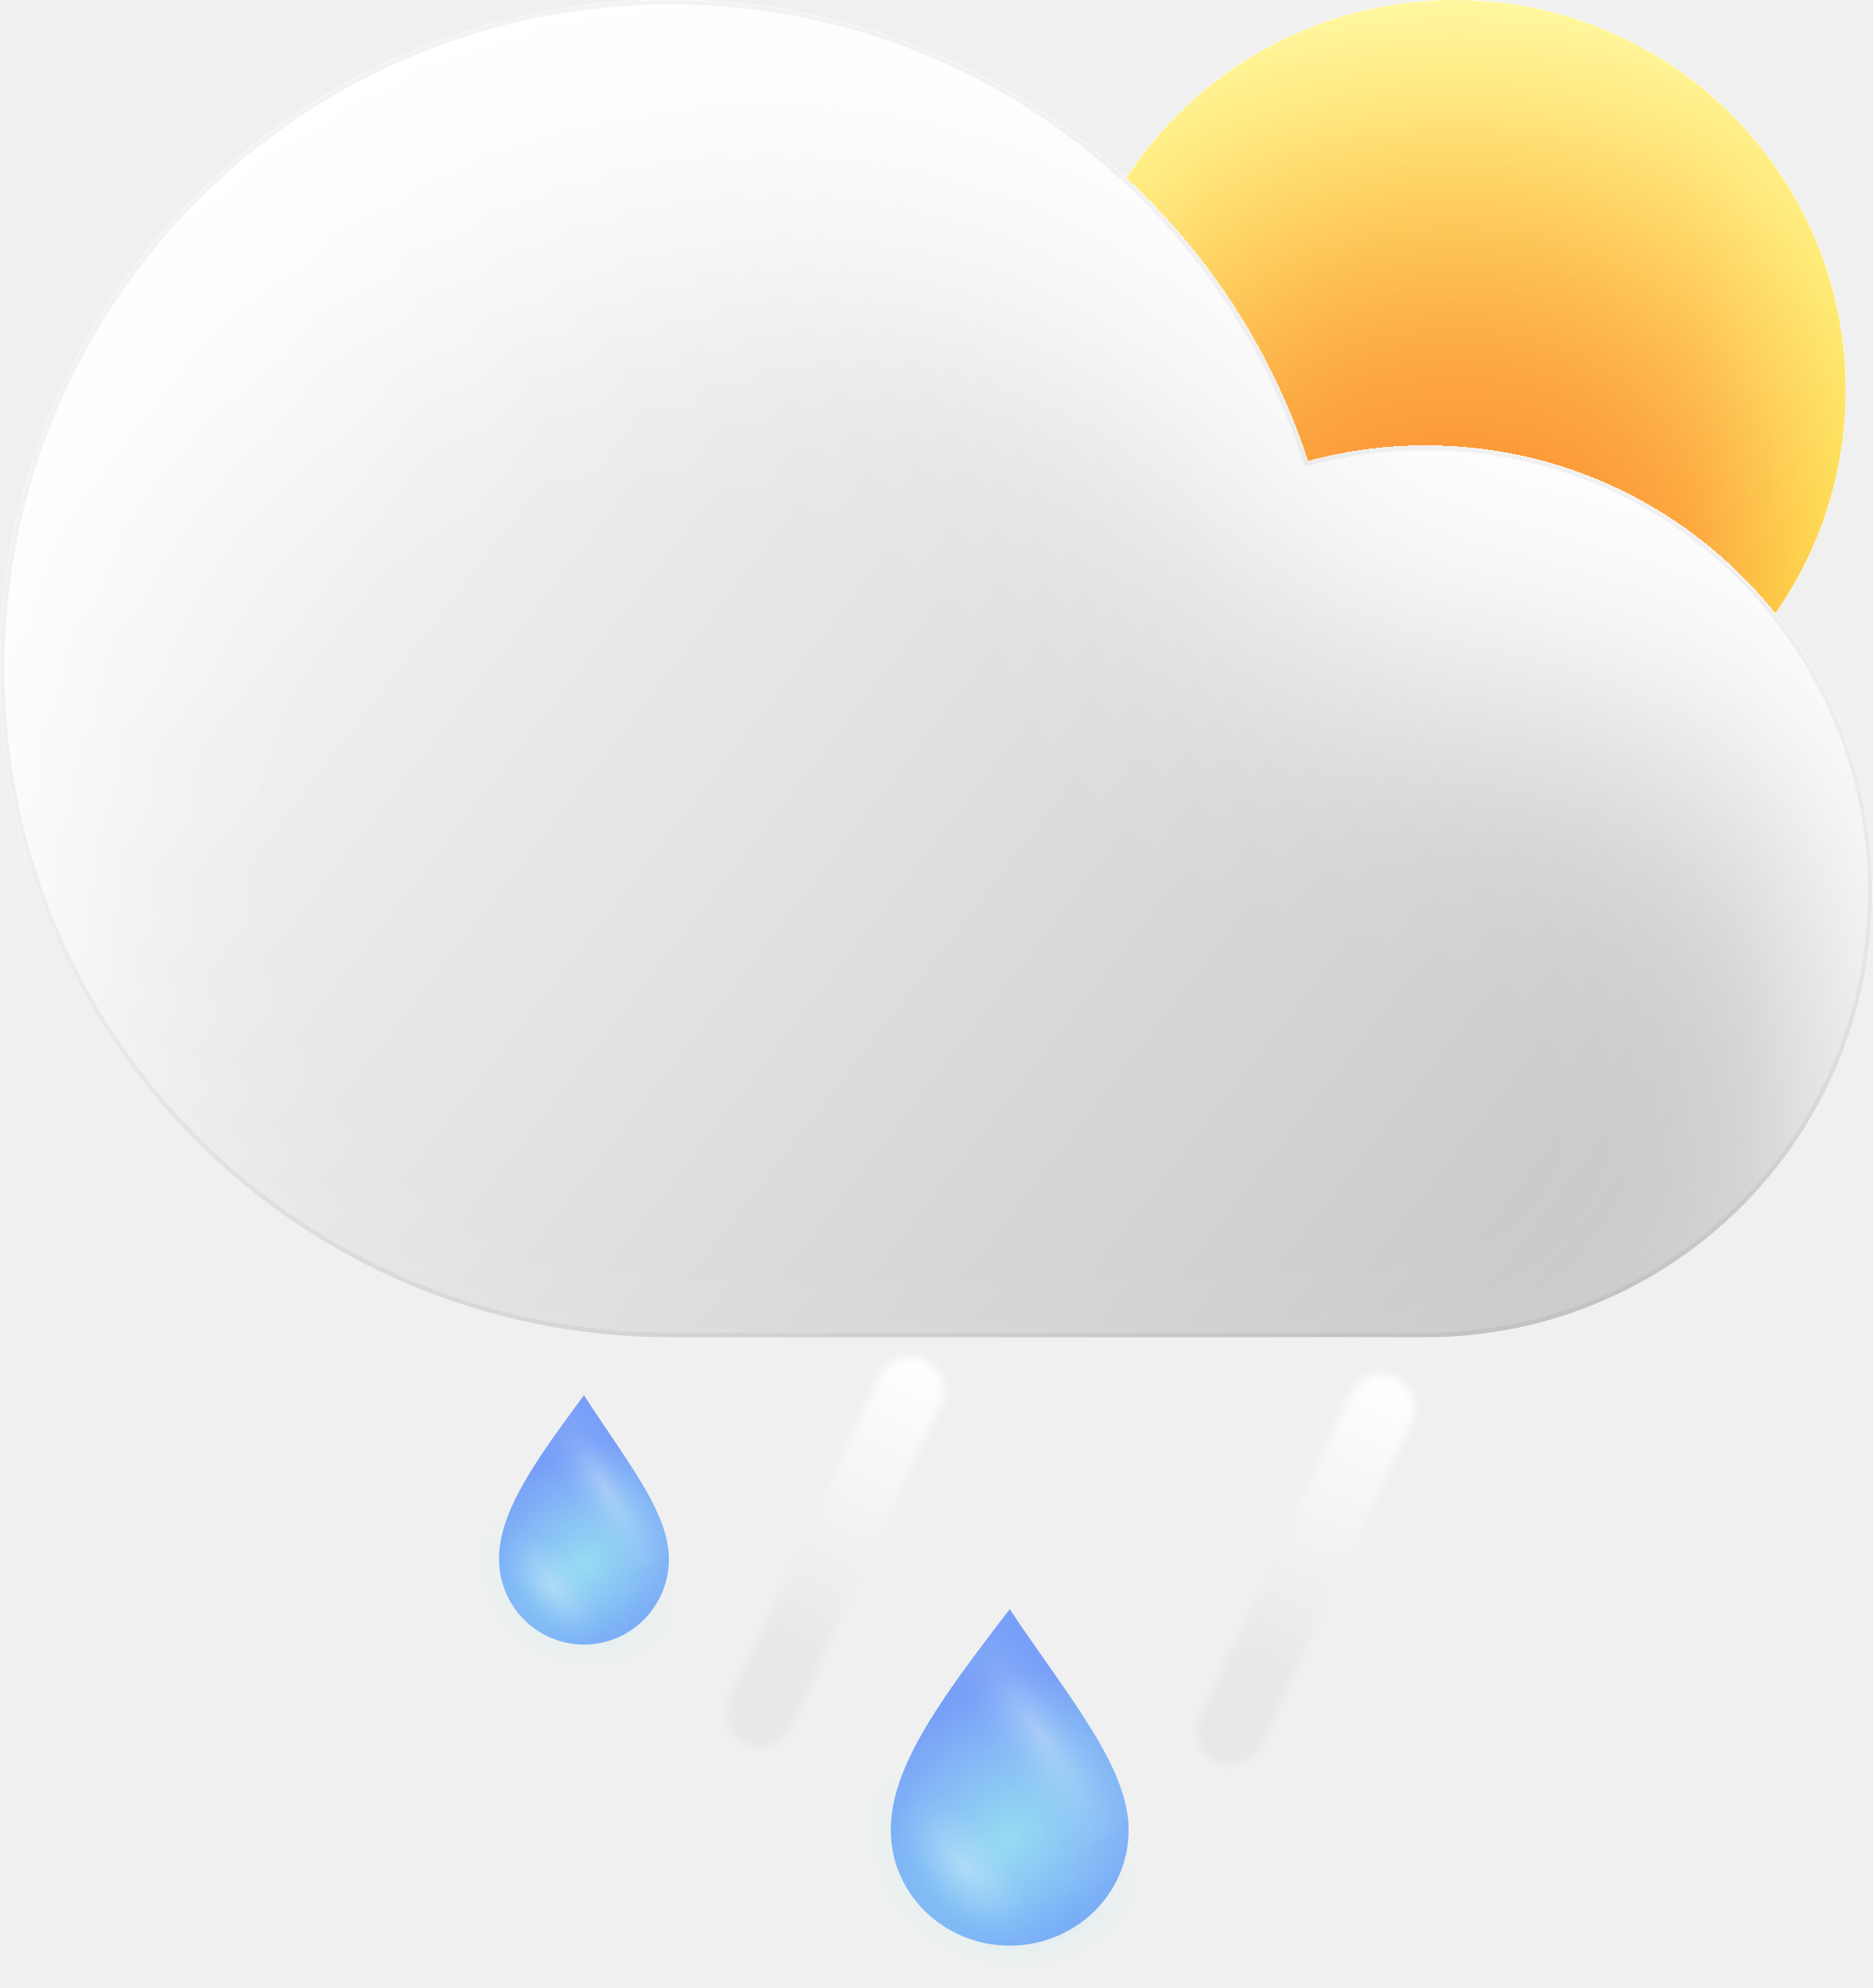
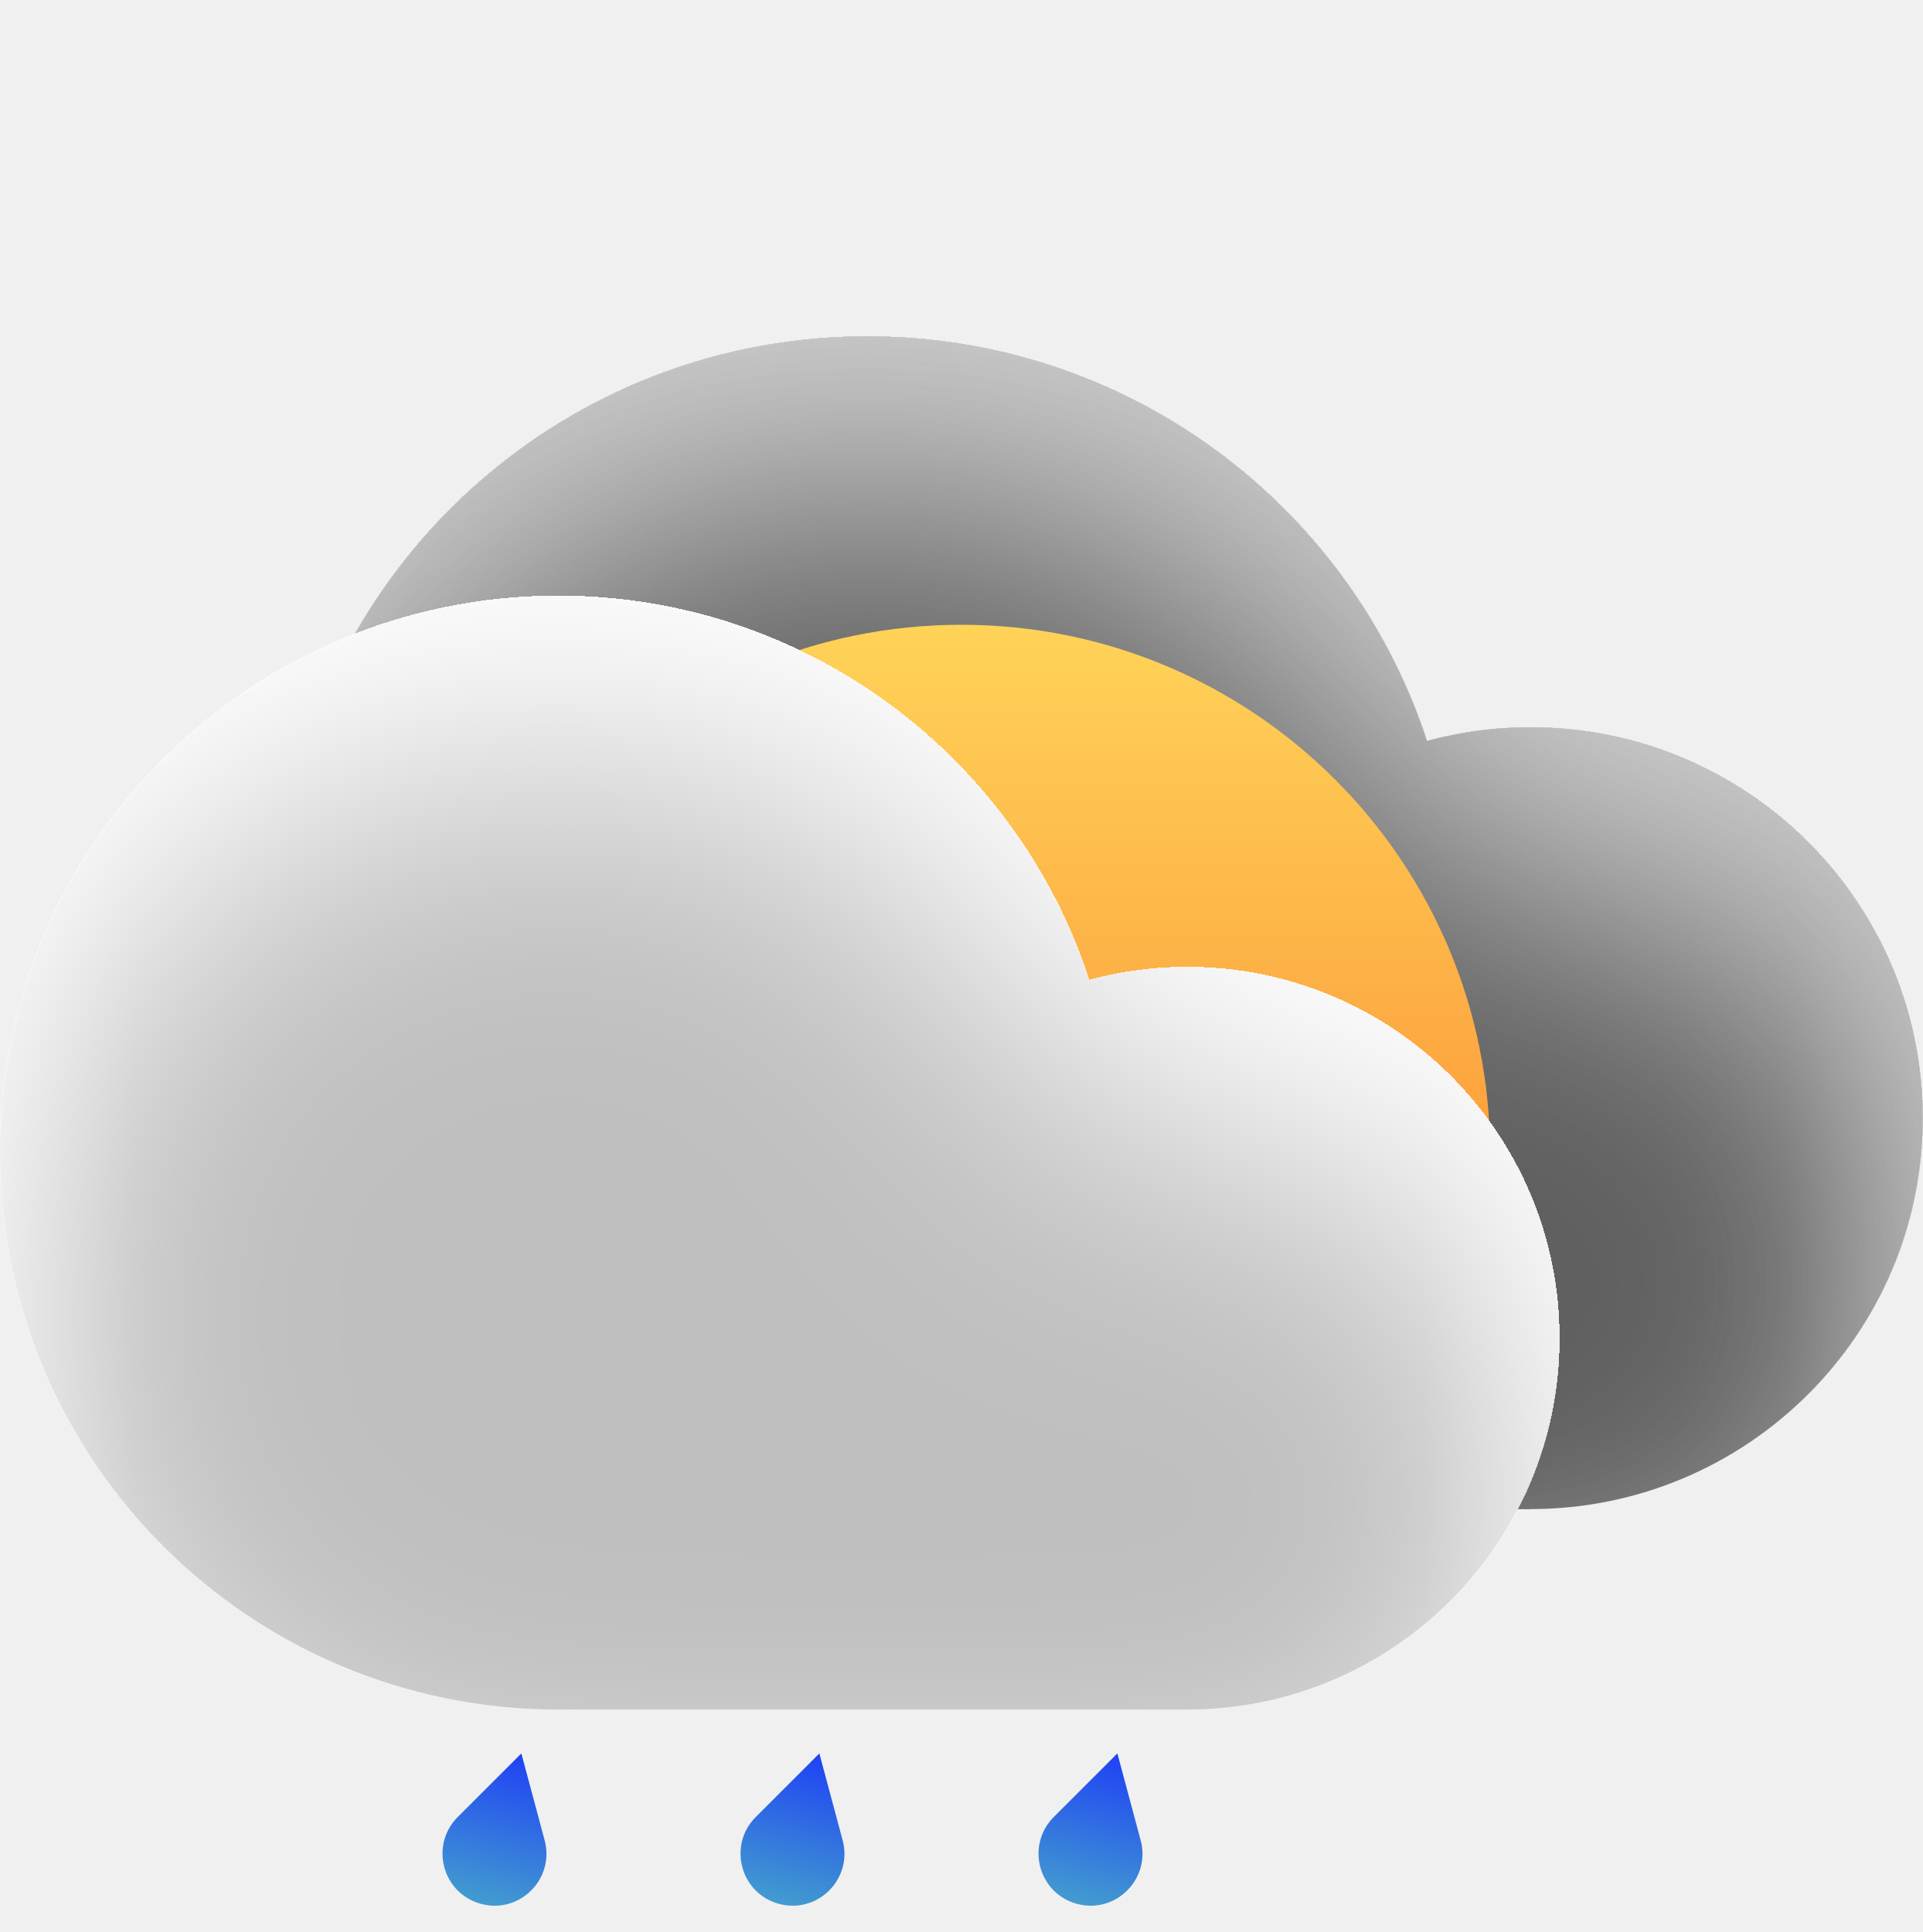
- <svg xmlns="http://www.w3.org/2000/svg" width="420" height="446" viewBox="0 0 420 446" fill="none">
-   <g style="mix-blend-mode:color-burn" opacity="0.5" filter="url(#filter0_f_2_11)">
-     <path fill-rule="evenodd" clip-rule="evenodd" d="M253.163 414.382C248.737 422.751 239.766 428.477 229.42 428.477C214.685 428.477 202.74 416.865 202.74 402.542C202.74 400.488 202.976 398.412 203.425 396.304C201.278 401.289 200.072 406.046 200.072 410.689C200.072 425.012 212.017 436.624 226.752 436.624C240.197 436.624 251.319 426.956 253.163 414.382Z" fill="url(#paint0_radial_2_11)" fill-opacity="0.3" />
+ <svg xmlns="http://www.w3.org/2000/svg" width="200" height="201" viewBox="0 0 200 201" fill="none">
+   <g filter="url(#filter0_i_65_62)">
+     <path d="M90.217 107.387H159.188V157H90.217V107.387Z" fill="#605F5F" />
+     <path d="M151.434 96C151.434 129.689 124.026 157 90.217 157C56.408 157 29 129.689 29 96C29 62.311 56.408 35 90.217 35C124.026 35 151.434 62.311 151.434 96Z" fill="#605F5F" />
+     <path d="M200 116.333C200 138.793 181.728 157 159.188 157C136.649 157 118.377 138.793 118.377 116.333C118.377 93.874 136.649 75.667 159.189 75.667C181.728 75.667 200 93.874 200 116.333Z" fill="#605F5F" />
  </g>
-   <path opacity="0.5" d="M253.165 410.561C253.165 424.884 241.22 436.495 226.485 436.495C211.75 436.495 199.806 424.884 199.806 410.561C199.806 396.237 211.278 380.824 226.485 361C239.291 380.281 253.165 396.237 253.165 410.561Z" fill="url(#paint1_radial_2_11)" />
-   <g style="mix-blend-mode:screen" opacity="0.3">
-     <ellipse cx="233.288" cy="389.243" rx="27.346" ry="27.157" fill="url(#paint2_radial_2_11)" />
+   <circle cx="100" cy="120" r="55" fill="url(#paint0_linear_65_62)" />
+   <g filter="url(#filter1_i_65_62)">
+     <path d="M58.067 130.742H123.489V177.857H58.067V130.742Z" fill="#BFBFBF" />
+     <path d="M116.134 119.929C116.134 151.922 90.136 177.857 58.067 177.857C25.997 177.857 0 151.922 0 119.929C0 87.936 25.997 62 58.067 62C90.136 62 116.134 87.936 116.134 119.929Z" fill="#BFBFBF" />
+     <path d="M162.2 139.238C162.2 160.567 144.868 177.857 123.489 177.857C102.109 177.857 84.778 160.567 84.778 139.238C84.778 117.909 102.109 100.619 123.489 100.619C144.868 100.619 162.2 117.909 162.2 139.238Z" fill="#BFBFBF" />
  </g>
-   <g style="mix-blend-mode:screen" opacity="0.3">
-     <ellipse cx="217.814" cy="418.843" rx="27.346" ry="27.157" fill="url(#paint3_radial_2_11)" />
-   </g>
-   <g style="mix-blend-mode:color-burn" opacity="0.5" filter="url(#filter1_f_2_11)">
-     <path fill-rule="evenodd" clip-rule="evenodd" d="M150.047 352.566C146.886 358.769 140.478 363.012 133.088 363.012C122.563 363.012 114.031 354.406 114.031 343.79C114.031 342.268 114.2 340.729 114.52 339.166C112.986 342.861 112.125 346.387 112.125 349.828C112.125 360.444 120.658 369.05 131.182 369.05C140.786 369.05 148.73 361.885 150.047 352.566Z" fill="url(#paint4_radial_2_11)" fill-opacity="0.3" />
-   </g>
-   <path opacity="0.5" d="M150.048 349.733C150.048 360.349 141.516 368.955 130.991 368.955C120.467 368.955 111.935 360.349 111.935 349.733C111.935 339.117 120.129 327.693 130.991 313C140.139 327.291 150.048 339.117 150.048 349.733Z" fill="url(#paint5_radial_2_11)" />
-   <g style="mix-blend-mode:screen" opacity="0.3">
-     <ellipse cx="135.851" cy="333.933" rx="19.533" ry="20.128" fill="url(#paint6_radial_2_11)" />
-   </g>
-   <g style="mix-blend-mode:screen" opacity="0.3">
-     <ellipse cx="124.798" cy="355.872" rx="19.533" ry="20.128" fill="url(#paint7_radial_2_11)" />
-   </g>
-   <g filter="url(#filter2_f_2_11)">
-     <line x1="7.5" y1="-7.5" x2="87.388" y2="-7.5" transform="matrix(-0.422558 0.906336 -0.907105 -0.420905 306.095 306)" stroke="url(#paint8_linear_2_11)" stroke-width="15" stroke-linecap="round" />
-   </g>
-   <g filter="url(#filter3_f_2_11)">
-     <line x1="7.5" y1="-7.5" x2="87.388" y2="-7.5" transform="matrix(-0.422558 0.906336 -0.907105 -0.420905 200.492 302)" stroke="url(#paint9_linear_2_11)" stroke-width="15" stroke-linecap="round" />
-   </g>
-   <g filter="url(#filter4_i_2_11)">
-     <ellipse cx="326.291" cy="87.5" rx="87.709" ry="87.5" fill="url(#paint10_linear_2_11)" />
-   </g>
-   <mask id="path-12-inside-1_2_11" fill="white">
-     <path fill-rule="evenodd" clip-rule="evenodd" d="M319.761 300L150.358 300C67.318 300 0 232.843 0 150C0 67.157 67.318 0 150.358 0C217.131 0 273.738 43.423 293.354 103.507C301.767 101.22 310.621 100 319.761 100C375.122 100 420 144.771 420 200C420 255.228 375.122 300 319.761 300Z" />
-   </mask>
-   <g filter="url(#filter5_i_2_11)">
-     <path fill-rule="evenodd" clip-rule="evenodd" d="M319.761 300L150.358 300C67.318 300 0 232.843 0 150C0 67.157 67.318 0 150.358 0C217.131 0 273.738 43.423 293.354 103.507C301.767 101.22 310.621 100 319.761 100C375.122 100 420 144.771 420 200C420 255.228 375.122 300 319.761 300Z" fill="url(#paint11_linear_2_11)" />
-   </g>
-   <path d="M150.358 300V299V300ZM319.761 300V301V300ZM293.354 103.507L292.403 103.817L292.698 104.721L293.616 104.472L293.354 103.507ZM150.358 301L319.761 301V299L150.358 299V301ZM-1 150C-1 233.397 66.767 301 150.358 301V299C67.868 299 1 232.288 1 150H-1ZM150.358 -1C66.767 -1 -1 66.603 -1 150H1C1 67.712 67.868 1 150.358 1V-1ZM294.304 103.196C274.558 42.712 217.575 -1 150.358 -1V1C216.687 1 272.918 44.133 292.403 103.817L294.304 103.196ZM293.616 104.472C301.945 102.208 310.711 101 319.761 101V99C310.532 99 301.59 100.232 293.091 102.542L293.616 104.472ZM319.761 101C374.572 101 419 145.326 419 200H421C421 144.217 375.672 99 319.761 99V101ZM419 200C419 254.674 374.572 299 319.761 299V301C375.672 301 421 255.783 421 200H419Z" fill="black" fill-opacity="0.05" mask="url(#path-12-inside-1_2_11)" />
+   <path d="M54.232 182.422L56.654 191.459C57.73 195.476 54.054 199.152 50.038 198.076C46.021 196.999 44.675 191.978 47.616 189.038L54.232 182.422Z" fill="url(#paint1_linear_65_62)" />
+   <path d="M85.232 182.422L87.654 191.459C88.73 195.476 85.055 199.152 81.038 198.076C77.021 196.999 75.675 191.978 78.616 189.038L85.232 182.422Z" fill="url(#paint2_linear_65_62)" />
+   <path d="M116.232 182.422L118.654 191.459C119.73 195.476 116.054 199.152 112.038 198.076C108.021 196.999 106.676 191.978 109.616 189.038L116.232 182.422Z" fill="url(#paint3_linear_65_62)" />
  <defs>
-     <filter id="filter0_f_2_11" x="192.072" y="388.304" width="69.091" height="56.32" filterUnits="userSpaceOnUse" color-interpolation-filters="sRGB">
-       <feFlood flood-opacity="0" result="BackgroundImageFix" />
-       <feBlend mode="normal" in="SourceGraphic" in2="BackgroundImageFix" result="shape" />
-       <feGaussianBlur stdDeviation="4" result="effect1_foregroundBlur_2_11" />
-     </filter>
-     <filter id="filter1_f_2_11" x="104.125" y="331.166" width="53.922" height="45.884" filterUnits="userSpaceOnUse" color-interpolation-filters="sRGB">
-       <feFlood flood-opacity="0" result="BackgroundImageFix" />
-       <feBlend mode="normal" in="SourceGraphic" in2="BackgroundImageFix" result="shape" />
-       <feGaussianBlur stdDeviation="4" result="effect1_foregroundBlur_2_11" />
-     </filter>
-     <filter id="filter2_f_2_11" x="266.465" y="306.458" width="52.771" height="91.398" filterUnits="userSpaceOnUse" color-interpolation-filters="sRGB">
-       <feFlood flood-opacity="0" result="BackgroundImageFix" />
-       <feBlend mode="normal" in="SourceGraphic" in2="BackgroundImageFix" result="shape" />
-       <feGaussianBlur stdDeviation="1" result="effect1_foregroundBlur_2_11" />
-     </filter>
-     <filter id="filter3_f_2_11" x="160.862" y="302.458" width="52.771" height="91.398" filterUnits="userSpaceOnUse" color-interpolation-filters="sRGB">
-       <feFlood flood-opacity="0" result="BackgroundImageFix" />
-       <feBlend mode="normal" in="SourceGraphic" in2="BackgroundImageFix" result="shape" />
-       <feGaussianBlur stdDeviation="1" result="effect1_foregroundBlur_2_11" />
-     </filter>
-     <filter id="filter4_i_2_11" x="238.582" y="0" width="175.418" height="195" filterUnits="userSpaceOnUse" color-interpolation-filters="sRGB">
+     <filter id="filter0_i_65_62" x="29" y="35" width="171" height="139" filterUnits="userSpaceOnUse" color-interpolation-filters="sRGB">
      <feFlood flood-opacity="0" result="BackgroundImageFix" />
      <feBlend mode="normal" in="SourceGraphic" in2="BackgroundImageFix" result="shape" />
      <feColorMatrix in="SourceAlpha" type="matrix" values="0 0 0 0 0 0 0 0 0 0 0 0 0 0 0 0 0 0 127 0" result="hardAlpha" />
-       <feOffset dy="20" />
-       <feGaussianBlur stdDeviation="35" />
+       <feOffset dy="17" />
+       <feGaussianBlur stdDeviation="14.8" />
      <feComposite in2="hardAlpha" operator="arithmetic" k2="-1" k3="1" />
-       <feColorMatrix type="matrix" values="0 0 0 0 1 0 0 0 0 1 0 0 0 0 1 0 0 0 1 0" />
-       <feBlend mode="overlay" in2="shape" result="effect1_innerShadow_2_11" />
+       <feColorMatrix type="matrix" values="0 0 0 0 0.808 0 0 0 0 0.808 0 0 0 0 0.808 0 0 0 1 0" />
+       <feBlend mode="normal" in2="shape" result="effect1_innerShadow_65_62" />
    </filter>
-     <filter id="filter5_i_2_11" x="0" y="0" width="420" height="348.647" filterUnits="userSpaceOnUse" color-interpolation-filters="sRGB">
+     <filter id="filter1_i_65_62" x="0" y="62" width="162.2" height="132.857" filterUnits="userSpaceOnUse" color-interpolation-filters="sRGB">
      <feFlood flood-opacity="0" result="BackgroundImageFix" />
      <feBlend mode="normal" in="SourceGraphic" in2="BackgroundImageFix" result="shape" />
      <feColorMatrix in="SourceAlpha" type="matrix" values="0 0 0 0 0 0 0 0 0 0 0 0 0 0 0 0 0 0 127 0" result="hardAlpha" />
-       <feOffset dy="48.647" />
-       <feGaussianBlur stdDeviation="30" />
+       <feOffset dy="17" />
+       <feGaussianBlur stdDeviation="14.8" />
      <feComposite in2="hardAlpha" operator="arithmetic" k2="-1" k3="1" />
      <feColorMatrix type="matrix" values="0 0 0 0 1 0 0 0 0 1 0 0 0 0 1 0 0 0 1 0" />
-       <feBlend mode="normal" in2="shape" result="effect1_innerShadow_2_11" />
+       <feBlend mode="normal" in2="shape" result="effect1_innerShadow_65_62" />
    </filter>
-     <radialGradient id="paint0_radial_2_11" cx="0" cy="0" r="1" gradientUnits="userSpaceOnUse" gradientTransform="translate(226.752 412.454) rotate(-38.1866) scale(44.8052 32.3736)">
-       <stop stop-color="#3CC7F5" />
-       <stop offset="0" stop-color="#3CC7F5" />
-       <stop offset="1" stop-color="#004DFF" />
-     </radialGradient>
-     <radialGradient id="paint1_radial_2_11" cx="0" cy="0" r="1" gradientUnits="userSpaceOnUse" gradientTransform="translate(226.485 412.326) rotate(-38.1866) scale(44.8052 32.3736)">
-       <stop stop-color="#3CC7F5" />
-       <stop offset="0" stop-color="#3CC7F5" />
-       <stop offset="1" stop-color="#004DFF" />
-     </radialGradient>
-     <radialGradient id="paint2_radial_2_11" cx="0" cy="0" r="1" gradientUnits="userSpaceOnUse" gradientTransform="translate(233.288 389.243) rotate(56.4667) scale(38.1172 11.064)">
-       <stop stop-color="white" />
-       <stop offset="0.555" stop-color="#BDDBF1" stop-opacity="0.25" />
-       <stop offset="1" stop-color="#5686F5" stop-opacity="0" />
-     </radialGradient>
-     <radialGradient id="paint3_radial_2_11" cx="0" cy="0" r="1" gradientUnits="userSpaceOnUse" gradientTransform="translate(216.347 418.843) rotate(50.2202) scale(20.8486 10.104)">
-       <stop stop-color="white" />
-       <stop offset="0.674" stop-color="#BDDBF1" stop-opacity="0.25" />
-       <stop offset="1" stop-color="#5686F5" stop-opacity="0" />
-     </radialGradient>
-     <radialGradient id="paint4_radial_2_11" cx="0" cy="0" r="1" gradientUnits="userSpaceOnUse" gradientTransform="translate(131.182 351.137) rotate(-39.2197) scale(32.4694 23.6503)">
-       <stop stop-color="#3CC7F5" />
-       <stop offset="0" stop-color="#3CC7F5" />
-       <stop offset="1" stop-color="#004DFF" />
-     </radialGradient>
-     <radialGradient id="paint5_radial_2_11" cx="0" cy="0" r="1" gradientUnits="userSpaceOnUse" gradientTransform="translate(130.991 351.042) rotate(-39.2198) scale(32.4695 23.6504)">
-       <stop stop-color="#3CC7F5" />
-       <stop offset="0" stop-color="#3CC7F5" />
-       <stop offset="1" stop-color="#004DFF" />
-     </radialGradient>
-     <radialGradient id="paint6_radial_2_11" cx="0" cy="0" r="1" gradientUnits="userSpaceOnUse" gradientTransform="translate(135.851 333.933) rotate(57.4345) scale(27.9428 7.9902)">
-       <stop stop-color="white" />
-       <stop offset="0.555" stop-color="#BDDBF1" stop-opacity="0.25" />
-       <stop offset="1" stop-color="#5686F5" stop-opacity="0" />
-     </radialGradient>
-     <radialGradient id="paint7_radial_2_11" cx="0" cy="0" r="1" gradientUnits="userSpaceOnUse" gradientTransform="translate(123.75 355.872) rotate(51.2577) scale(15.2255 7.32477)">
-       <stop stop-color="white" />
-       <stop offset="0.674" stop-color="#BDDBF1" stop-opacity="0.25" />
-       <stop offset="1" stop-color="#5686F5" stop-opacity="0" />
-     </radialGradient>
-     <linearGradient id="paint8_linear_2_11" x1="0.207" y1="0.446" x2="71.759" y2="1.548" gradientUnits="userSpaceOnUse">
-       <stop stop-color="white" />
-       <stop offset="1" stop-color="#E8E8E8" />
-     </linearGradient>
-     <linearGradient id="paint9_linear_2_11" x1="0.207" y1="0.446" x2="71.759" y2="1.548" gradientUnits="userSpaceOnUse">
-       <stop stop-color="white" />
-       <stop offset="1" stop-color="#E8E8E8" />
-     </linearGradient>
-     <linearGradient id="paint10_linear_2_11" x1="326.291" y1="0" x2="326.291" y2="175" gradientUnits="userSpaceOnUse">
+     <linearGradient id="paint0_linear_65_62" x1="100" y1="65" x2="100" y2="175" gradientUnits="userSpaceOnUse">
      <stop stop-color="#FFD358" />
      <stop offset="1" stop-color="#FA6C21" />
    </linearGradient>
-     <linearGradient id="paint11_linear_2_11" x1="29.423" y1="-2.50375e-06" x2="419.459" y2="300.861" gradientUnits="userSpaceOnUse">
-       <stop stop-color="white" />
-       <stop offset="1" stop-color="#C1C1C1" />
+     <linearGradient id="paint1_linear_65_62" x1="54.232" y1="182.422" x2="50.038" y2="198.076" gradientUnits="userSpaceOnUse">
+       <stop stop-color="#1F41F5" />
+       <stop offset="1" stop-color="#429CCF" />
+     </linearGradient>
+     <linearGradient id="paint2_linear_65_62" x1="85.232" y1="182.422" x2="81.038" y2="198.076" gradientUnits="userSpaceOnUse">
+       <stop stop-color="#1F41F5" />
+       <stop offset="1" stop-color="#429CCF" />
+     </linearGradient>
+     <linearGradient id="paint3_linear_65_62" x1="116.232" y1="182.422" x2="112.038" y2="198.076" gradientUnits="userSpaceOnUse">
+       <stop stop-color="#1F41F5" />
+       <stop offset="1" stop-color="#429CCF" />
    </linearGradient>
  </defs>
</svg>
